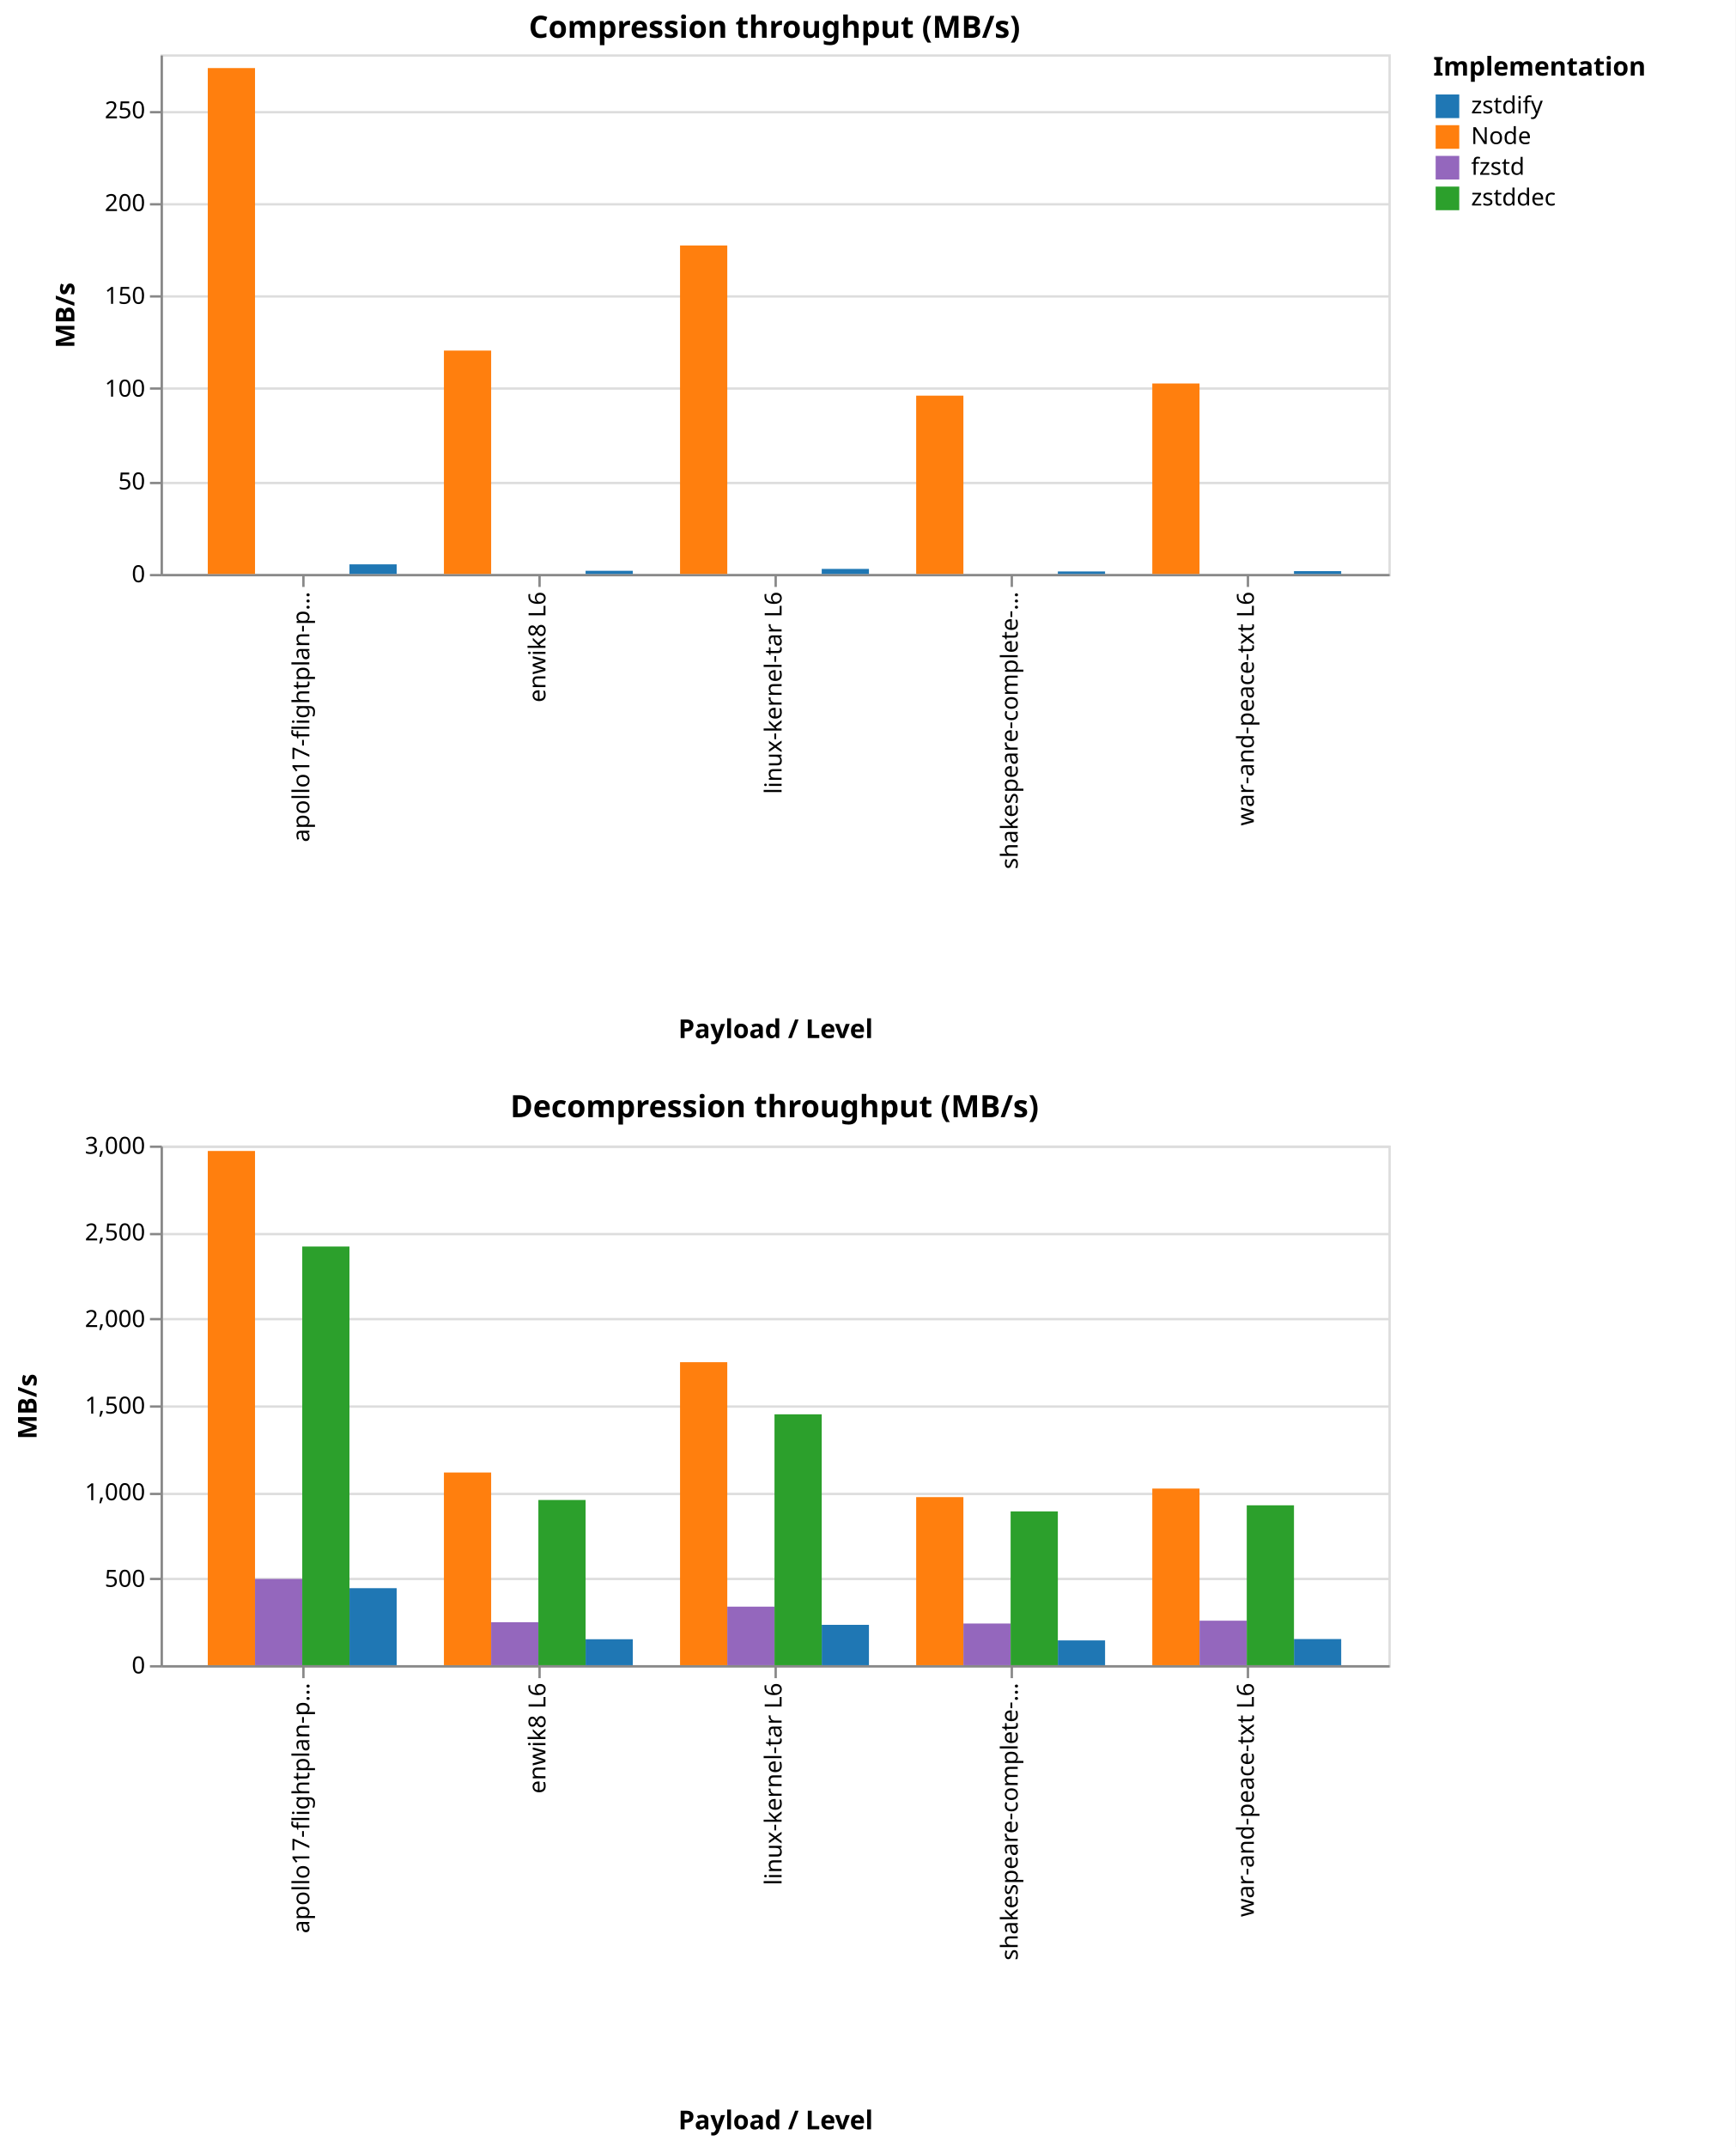
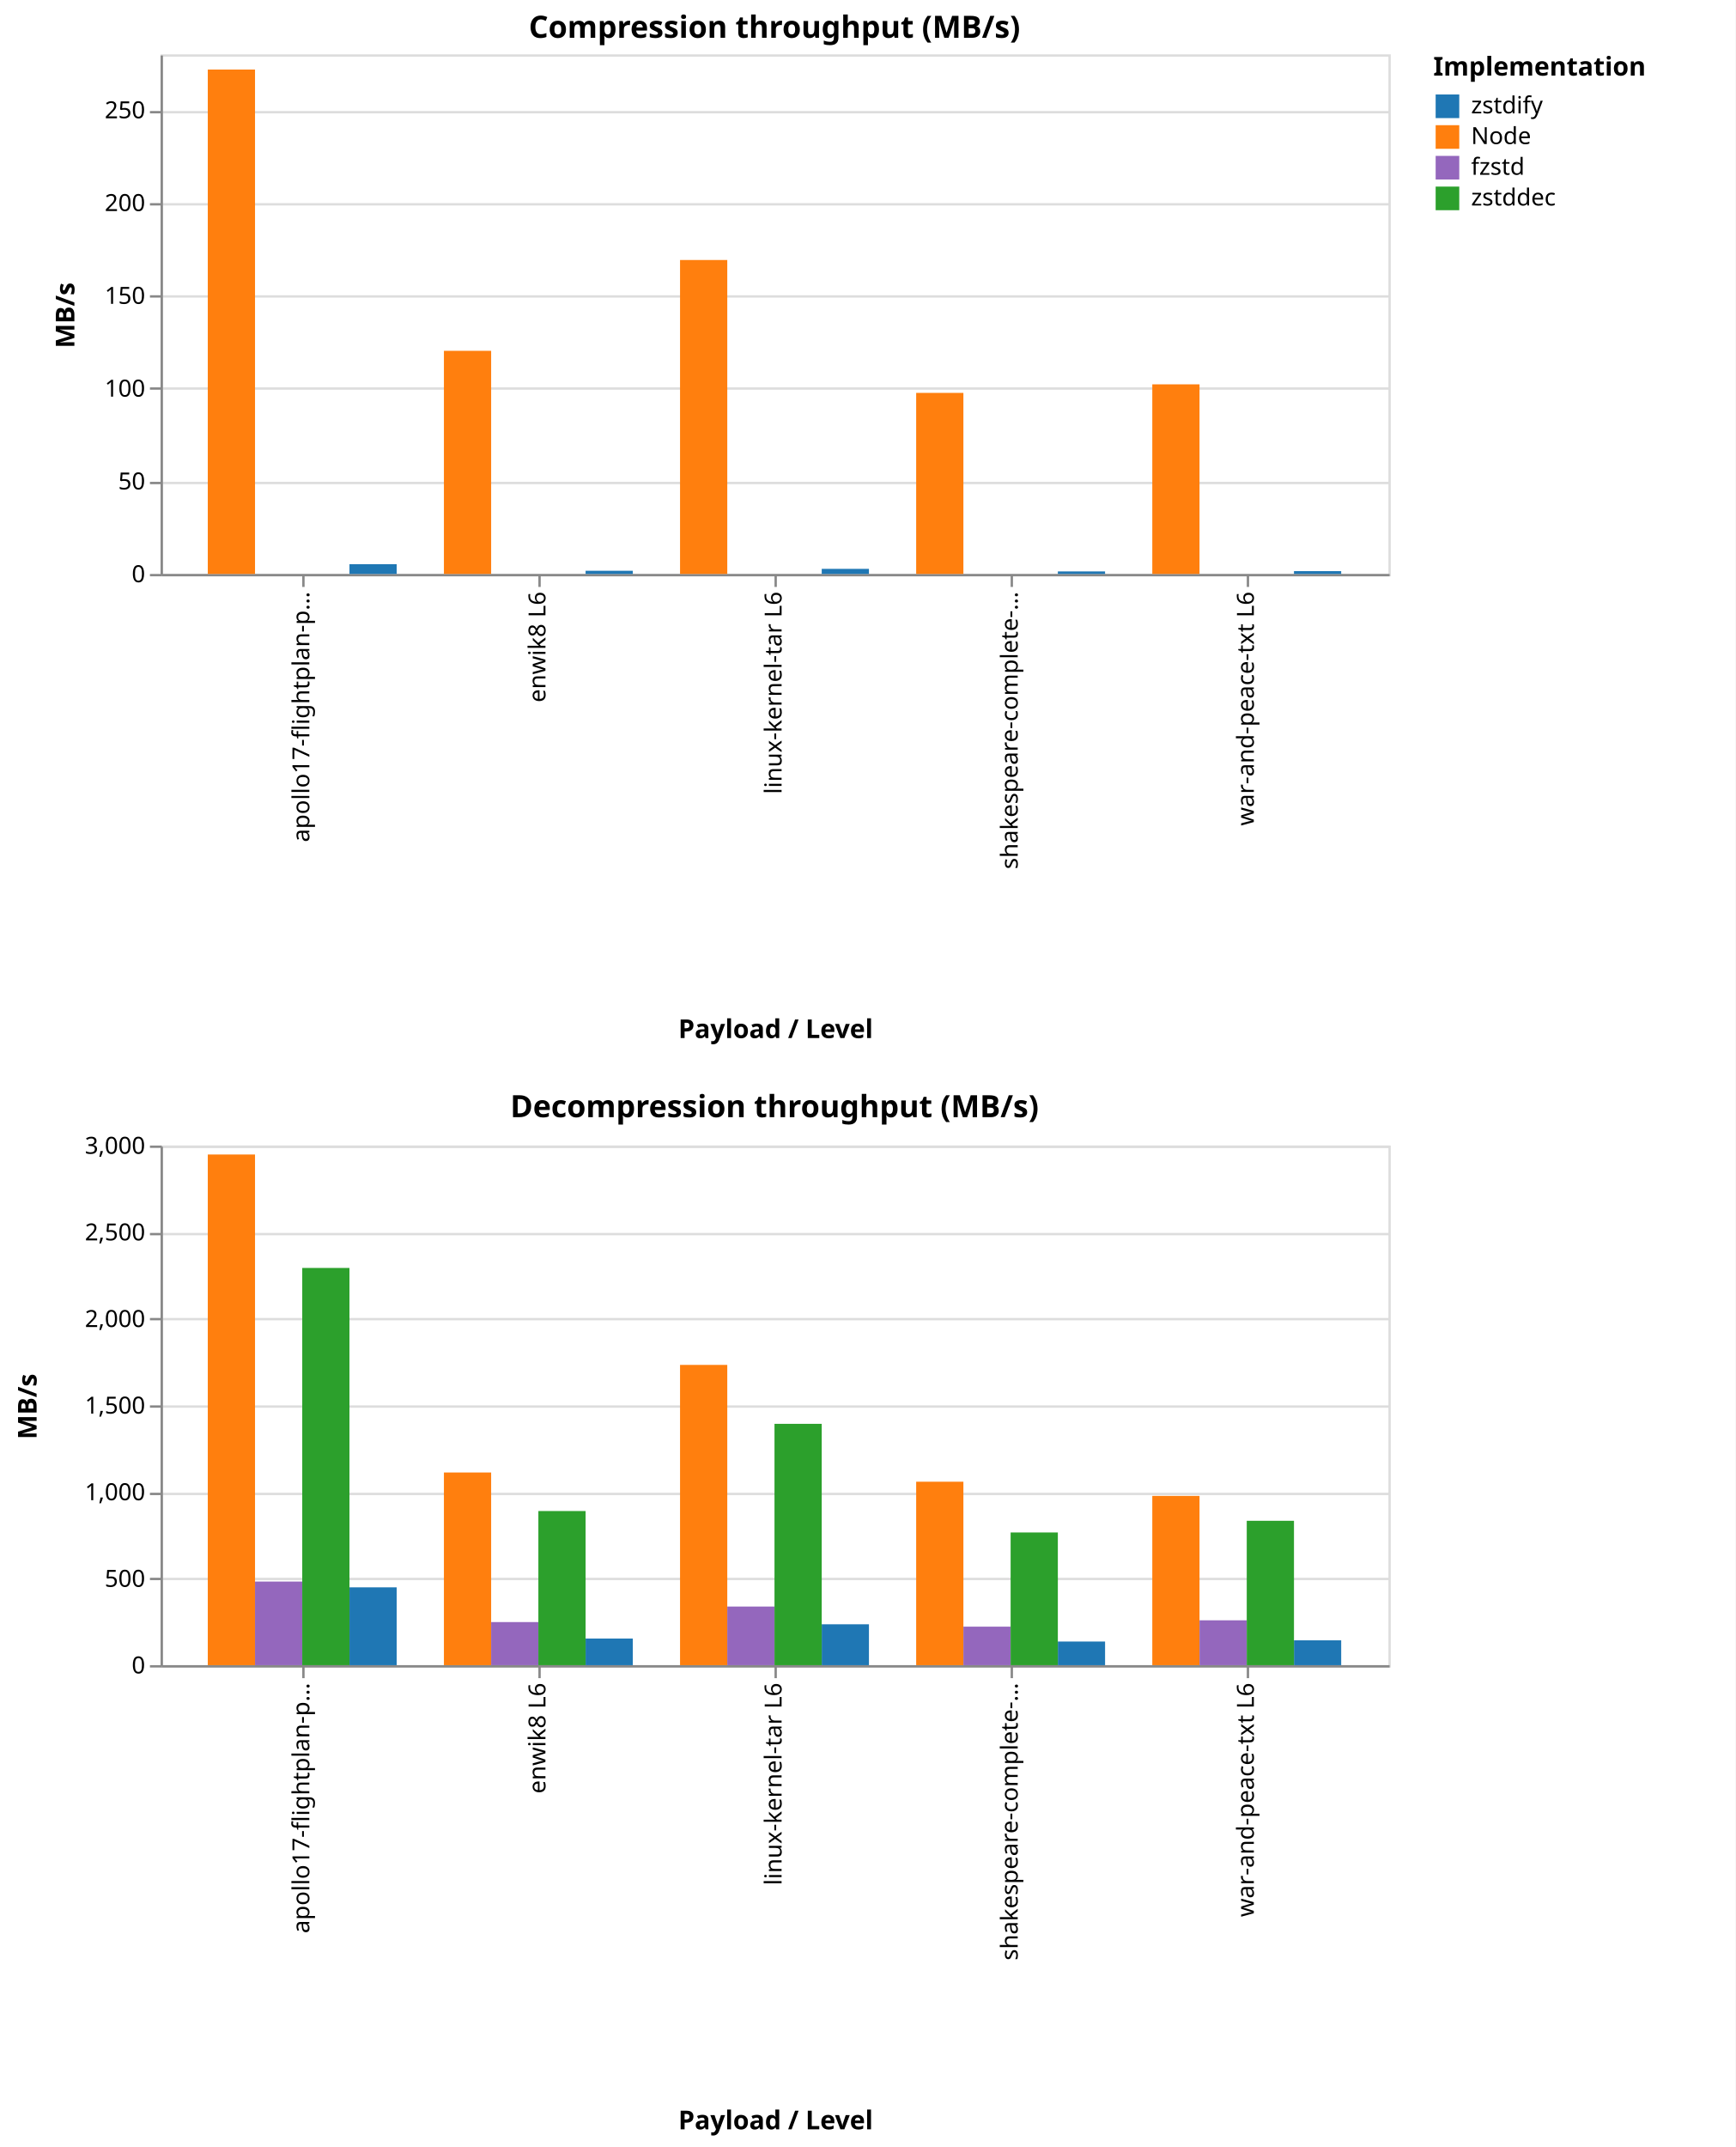
<svg xmlns="http://www.w3.org/2000/svg" version="1.1" class="marks" width="735" height="909" viewBox="0 0 735 909">
  <rect width="735" height="909" fill="white" />
  <g fill="none" stroke-miterlimit="10" transform="translate(68,23)">
    <g class="mark-group role-frame root" role="graphics-object" aria-roledescription="group mark container">
      <g transform="translate(0,0)">
        <path class="background" aria-hidden="true" d="M0,0h0v0h0Z" />
        <g>
          <g class="mark-group role-scope concat_0_group" role="graphics-object" aria-roledescription="group mark container">
            <g transform="translate(0,0)">
              <path class="background" aria-hidden="true" d="M0.5,0.5h520v220h-520Z" stroke="#ddd" />
              <g>
                <g class="mark-group role-axis" aria-hidden="true">
                  <g transform="translate(0.5,0.5)">
                    <path class="background" aria-hidden="true" d="M0,0h0v0h0Z" pointer-events="none" />
                    <g>
                      <g class="mark-rule role-axis-grid" pointer-events="none">
                        <line transform="translate(0,220)" x2="520" y2="0" stroke="#ddd" stroke-width="1" opacity="1" />
                        <line transform="translate(0,181)" x2="520" y2="0" stroke="#ddd" stroke-width="1" opacity="1" />
                        <line transform="translate(0,141)" x2="520" y2="0" stroke="#ddd" stroke-width="1" opacity="1" />
                        <line transform="translate(0,102)" x2="520" y2="0" stroke="#ddd" stroke-width="1" opacity="1" />
                        <line transform="translate(0,63)" x2="520" y2="0" stroke="#ddd" stroke-width="1" opacity="1" />
                        <line transform="translate(0,24)" x2="520" y2="0" stroke="#ddd" stroke-width="1" opacity="1" />
                      </g>
                    </g>
                    <path class="foreground" aria-hidden="true" d="" pointer-events="none" display="none" />
                  </g>
                </g>
                <g class="mark-group role-axis" role="graphics-symbol" aria-roledescription="axis" aria-label="X-axis titled 'Payload / Level' for a discrete scale with 5 values: apollo17-flightplan-pdf L6, enwik8 L6, linux-kernel-tar L6, shakespeare-complete-txt L6, war-and-peace-txt L6">
                  <g transform="translate(0.5,220.5)">
                    <path class="background" aria-hidden="true" d="M0,0h0v0h0Z" pointer-events="none" />
                    <g>
                      <g class="mark-rule role-axis-tick" pointer-events="none">
                        <line transform="translate(60,0)" x2="0" y2="5" stroke="#888" stroke-width="1" opacity="1" />
                        <line transform="translate(160,0)" x2="0" y2="5" stroke="#888" stroke-width="1" opacity="1" />
                        <line transform="translate(260,0)" x2="0" y2="5" stroke="#888" stroke-width="1" opacity="1" />
                        <line transform="translate(360,0)" x2="0" y2="5" stroke="#888" stroke-width="1" opacity="1" />
                        <line transform="translate(460,0)" x2="0" y2="5" stroke="#888" stroke-width="1" opacity="1" />
                      </g>
                      <g class="mark-text role-axis-label" pointer-events="none">
                        <text text-anchor="end" transform="translate(59.5,7) rotate(270) translate(0,3)" font-family="sans-serif" font-size="10px" fill="#000" opacity="1">apollo17-flightplan-p…</text>
                        <text text-anchor="end" transform="translate(159.5,7) rotate(270) translate(0,3)" font-family="sans-serif" font-size="10px" fill="#000" opacity="1">enwik8 L6</text>
                        <text text-anchor="end" transform="translate(259.5,7) rotate(270) translate(0,3)" font-family="sans-serif" font-size="10px" fill="#000" opacity="1">linux-kernel-tar L6</text>
                        <text text-anchor="end" transform="translate(359.5,7) rotate(270) translate(0,3)" font-family="sans-serif" font-size="10px" fill="#000" opacity="1">shakespeare-complete-…</text>
                        <text text-anchor="end" transform="translate(459.5,7) rotate(270) translate(0,3)" font-family="sans-serif" font-size="10px" fill="#000" opacity="1">war-and-peace-txt L6</text>
                      </g>
                      <g class="mark-rule role-axis-domain" pointer-events="none">
                        <line transform="translate(0,0)" x2="520" y2="0" stroke="#888" stroke-width="1" opacity="1" />
                      </g>
                      <g class="mark-text role-axis-title" pointer-events="none">
                        <text text-anchor="middle" transform="translate(260,196)" font-family="sans-serif" font-size="11px" font-weight="bold" fill="#000" opacity="1">Payload / Level</text>
                      </g>
                    </g>
                    <path class="foreground" aria-hidden="true" d="" pointer-events="none" display="none" />
                  </g>
                </g>
                <g class="mark-group role-axis" role="graphics-symbol" aria-roledescription="axis" aria-label="Y-axis titled 'MB/s' for a linear scale with values from 0 to 280">
                  <g transform="translate(0.5,0.5)">
                    <path class="background" aria-hidden="true" d="M0,0h0v0h0Z" pointer-events="none" />
                    <g>
                      <g class="mark-rule role-axis-tick" pointer-events="none">
                        <line transform="translate(0,220)" x2="-5" y2="0" stroke="#888" stroke-width="1" opacity="1" />
                        <line transform="translate(0,181)" x2="-5" y2="0" stroke="#888" stroke-width="1" opacity="1" />
                        <line transform="translate(0,141)" x2="-5" y2="0" stroke="#888" stroke-width="1" opacity="1" />
                        <line transform="translate(0,102)" x2="-5" y2="0" stroke="#888" stroke-width="1" opacity="1" />
                        <line transform="translate(0,63)" x2="-5" y2="0" stroke="#888" stroke-width="1" opacity="1" />
                        <line transform="translate(0,24)" x2="-5" y2="0" stroke="#888" stroke-width="1" opacity="1" />
                      </g>
                      <g class="mark-text role-axis-label" pointer-events="none">
                        <text text-anchor="end" transform="translate(-7,223)" font-family="sans-serif" font-size="10px" fill="#000" opacity="1">0</text>
                        <text text-anchor="end" transform="translate(-7,183.7143)" font-family="sans-serif" font-size="10px" fill="#000" opacity="1">50</text>
                        <text text-anchor="end" transform="translate(-7,144.4286)" font-family="sans-serif" font-size="10px" fill="#000" opacity="1">100</text>
                        <text text-anchor="end" transform="translate(-7,105.1429)" font-family="sans-serif" font-size="10px" fill="#000" opacity="1">150</text>
                        <text text-anchor="end" transform="translate(-7,65.85714)" font-family="sans-serif" font-size="10px" fill="#000" opacity="1">200</text>
                        <text text-anchor="end" transform="translate(-7,26.57143)" font-family="sans-serif" font-size="10px" fill="#000" opacity="1">250</text>
                      </g>
                      <g class="mark-rule role-axis-domain" pointer-events="none">
                        <line transform="translate(0,220)" x2="0" y2="-220" stroke="#888" stroke-width="1" opacity="1" />
                      </g>
                      <g class="mark-text role-axis-title" pointer-events="none">
                        <text text-anchor="middle" transform="translate(-35,110) rotate(-90) translate(0,-2)" font-family="sans-serif" font-size="11px" font-weight="bold" fill="#000" opacity="1">MB/s</text>
                      </g>
                    </g>
                    <path class="foreground" aria-hidden="true" d="" pointer-events="none" display="none" />
                  </g>
                </g>
                <g class="mark-rect role-mark concat_0_marks" role="graphics-object" aria-roledescription="rect mark container">
-                   <path aria-label="Payload / Level: war-and-peace-txt L6; MB/s: 1.51893153174; impl: zstdify" role="graphics-symbol" aria-roledescription="bar" d="M480,218.807h20v1.193h-20Z" fill="#1f77b4" />
-                   <path aria-label="Payload / Level: war-and-peace-txt L6; MB/s: 102.632648912; impl: Node" role="graphics-symbol" aria-roledescription="bar" d="M420,139.36h20v80.64h-20Z" fill="#ff7f0e" />
-                   <path aria-label="Payload / Level: shakespeare-complete-txt L6; MB/s: 1.3497416117; impl: zstdify" role="graphics-symbol" aria-roledescription="bar" d="M380,218.939h20v1.061h-20Z" fill="#1f77b4" />
-                   <path aria-label="Payload / Level: shakespeare-complete-txt L6; MB/s: 96.0788083677; impl: Node" role="graphics-symbol" aria-roledescription="bar" d="M320,144.51h20v75.49h-20Z" fill="#ff7f0e" />
-                   <path aria-label="Payload / Level: enwik8 L6; MB/s: 1.70250410095; impl: zstdify" role="graphics-symbol" aria-roledescription="bar" d="M180,218.662h20v1.338h-20Z" fill="#1f77b4" />
-                   <path aria-label="Payload / Level: enwik8 L6; MB/s: 120.361690222; impl: Node" role="graphics-symbol" aria-roledescription="bar" d="M120,125.43h20v94.57h-20Z" fill="#ff7f0e" />
-                   <path aria-label="Payload / Level: linux-kernel-tar L6; MB/s: 2.71647664511; impl: zstdify" role="graphics-symbol" aria-roledescription="bar" d="M280,217.866h20v2.134h-20Z" fill="#1f77b4" />
-                   <path aria-label="Payload / Level: linux-kernel-tar L6; MB/s: 177.005981474; impl: Node" role="graphics-symbol" aria-roledescription="bar" d="M220,80.924h20v139.076h-20Z" fill="#ff7f0e" />
-                   <path aria-label="Payload / Level: apollo17-flightplan-pdf L6; MB/s: 5.17904828551; impl: zstdify" role="graphics-symbol" aria-roledescription="bar" d="M80,215.931h20v4.069h-20Z" fill="#1f77b4" />
-                   <path aria-label="Payload / Level: apollo17-flightplan-pdf L6; MB/s: 272.594817436; impl: Node" role="graphics-symbol" aria-roledescription="bar" d="M20,5.818h20v214.182h-20Z" fill="#ff7f0e" />
+                   <path aria-label="Payload / Level: war-and-peace-txt L6; MB/s: 1.52108907363; impl: zstdify" role="graphics-symbol" aria-roledescription="bar" d="M480,218.805h20v1.195h-20Z" fill="#1f77b4" />
+                   <path aria-label="Payload / Level: war-and-peace-txt L6; MB/s: 102.170845981; impl: Node" role="graphics-symbol" aria-roledescription="bar" d="M420,139.723h20v80.277h-20Z" fill="#ff7f0e" />
+                   <path aria-label="Payload / Level: shakespeare-complete-txt L6; MB/s: 1.36531256418; impl: zstdify" role="graphics-symbol" aria-roledescription="bar" d="M380,218.927h20v1.073h-20Z" fill="#1f77b4" />
+                   <path aria-label="Payload / Level: shakespeare-complete-txt L6; MB/s: 97.5653128396; impl: Node" role="graphics-symbol" aria-roledescription="bar" d="M320,143.342h20v76.658h-20Z" fill="#ff7f0e" />
+                   <path aria-label="Payload / Level: enwik8 L6; MB/s: 1.71315163152; impl: zstdify" role="graphics-symbol" aria-roledescription="bar" d="M180,218.654h20v1.346h-20Z" fill="#1f77b4" />
+                   <path aria-label="Payload / Level: enwik8 L6; MB/s: 120.234608477; impl: Node" role="graphics-symbol" aria-roledescription="bar" d="M120,125.53h20v94.47h-20Z" fill="#ff7f0e" />
+                   <path aria-label="Payload / Level: linux-kernel-tar L6; MB/s: 2.74297044991; impl: zstdify" role="graphics-symbol" aria-roledescription="bar" d="M280,217.845h20v2.155h-20Z" fill="#1f77b4" />
+                   <path aria-label="Payload / Level: linux-kernel-tar L6; MB/s: 169.168926929; impl: Node" role="graphics-symbol" aria-roledescription="bar" d="M220,87.082h20v132.918h-20Z" fill="#ff7f0e" />
+                   <path aria-label="Payload / Level: apollo17-flightplan-pdf L6; MB/s: 5.26983407149; impl: zstdify" role="graphics-symbol" aria-roledescription="bar" d="M80,215.859h20v4.141h-20Z" fill="#1f77b4" />
+                   <path aria-label="Payload / Level: apollo17-flightplan-pdf L6; MB/s: 271.794480323; impl: Node" role="graphics-symbol" aria-roledescription="bar" d="M20,6.447h20v213.553h-20Z" fill="#ff7f0e" />
                </g>
                <g class="mark-group role-title">
                  <g transform="translate(260,-17)">
                    <path class="background" aria-hidden="true" d="M0,0h0v0h0Z" pointer-events="none" />
                    <g>
                      <g class="mark-text role-title-text" role="graphics-symbol" aria-roledescription="title" aria-label="Title text 'Compression throughput (MB/s)'" pointer-events="none">
                        <text text-anchor="middle" transform="translate(0,10)" font-family="sans-serif" font-size="13px" font-weight="bold" fill="#000" opacity="1">Compression throughput (MB/s)</text>
                      </g>
                    </g>
                    <path class="foreground" aria-hidden="true" d="" pointer-events="none" display="none" />
                  </g>
                </g>
              </g>
              <path class="foreground" aria-hidden="true" d="" display="none" />
            </g>
          </g>
          <g class="mark-group role-scope concat_1_group" role="graphics-object" aria-roledescription="group mark container">
            <g transform="translate(0,462)">
              <path class="background" aria-hidden="true" d="M0.5,0.5h520v220h-520Z" stroke="#ddd" />
              <g>
                <g class="mark-group role-axis" aria-hidden="true">
                  <g transform="translate(0.5,0.5)">
                    <path class="background" aria-hidden="true" d="M0,0h0v0h0Z" pointer-events="none" />
                    <g>
                      <g class="mark-rule role-axis-grid" pointer-events="none">
                        <line transform="translate(0,220)" x2="520" y2="0" stroke="#ddd" stroke-width="1" opacity="1" />
                        <line transform="translate(0,183)" x2="520" y2="0" stroke="#ddd" stroke-width="1" opacity="1" />
                        <line transform="translate(0,147)" x2="520" y2="0" stroke="#ddd" stroke-width="1" opacity="1" />
                        <line transform="translate(0,110)" x2="520" y2="0" stroke="#ddd" stroke-width="1" opacity="1" />
                        <line transform="translate(0,73)" x2="520" y2="0" stroke="#ddd" stroke-width="1" opacity="1" />
                        <line transform="translate(0,37)" x2="520" y2="0" stroke="#ddd" stroke-width="1" opacity="1" />
                        <line transform="translate(0,0)" x2="520" y2="0" stroke="#ddd" stroke-width="1" opacity="1" />
                      </g>
                    </g>
                    <path class="foreground" aria-hidden="true" d="" pointer-events="none" display="none" />
                  </g>
                </g>
                <g class="mark-group role-axis" role="graphics-symbol" aria-roledescription="axis" aria-label="X-axis titled 'Payload / Level' for a discrete scale with 5 values: apollo17-flightplan-pdf L6, enwik8 L6, linux-kernel-tar L6, shakespeare-complete-txt L6, war-and-peace-txt L6">
                  <g transform="translate(0.5,220.5)">
                    <path class="background" aria-hidden="true" d="M0,0h0v0h0Z" pointer-events="none" />
                    <g>
                      <g class="mark-rule role-axis-tick" pointer-events="none">
                        <line transform="translate(60,0)" x2="0" y2="5" stroke="#888" stroke-width="1" opacity="1" />
                        <line transform="translate(160,0)" x2="0" y2="5" stroke="#888" stroke-width="1" opacity="1" />
                        <line transform="translate(260,0)" x2="0" y2="5" stroke="#888" stroke-width="1" opacity="1" />
                        <line transform="translate(360,0)" x2="0" y2="5" stroke="#888" stroke-width="1" opacity="1" />
                        <line transform="translate(460,0)" x2="0" y2="5" stroke="#888" stroke-width="1" opacity="1" />
                      </g>
                      <g class="mark-text role-axis-label" pointer-events="none">
                        <text text-anchor="end" transform="translate(59.5,7) rotate(270) translate(0,3)" font-family="sans-serif" font-size="10px" fill="#000" opacity="1">apollo17-flightplan-p…</text>
                        <text text-anchor="end" transform="translate(159.5,7) rotate(270) translate(0,3)" font-family="sans-serif" font-size="10px" fill="#000" opacity="1">enwik8 L6</text>
                        <text text-anchor="end" transform="translate(259.5,7) rotate(270) translate(0,3)" font-family="sans-serif" font-size="10px" fill="#000" opacity="1">linux-kernel-tar L6</text>
                        <text text-anchor="end" transform="translate(359.5,7) rotate(270) translate(0,3)" font-family="sans-serif" font-size="10px" fill="#000" opacity="1">shakespeare-complete-…</text>
                        <text text-anchor="end" transform="translate(459.5,7) rotate(270) translate(0,3)" font-family="sans-serif" font-size="10px" fill="#000" opacity="1">war-and-peace-txt L6</text>
                      </g>
                      <g class="mark-rule role-axis-domain" pointer-events="none">
                        <line transform="translate(0,0)" x2="520" y2="0" stroke="#888" stroke-width="1" opacity="1" />
                      </g>
                      <g class="mark-text role-axis-title" pointer-events="none">
                        <text text-anchor="middle" transform="translate(260,196)" font-family="sans-serif" font-size="11px" font-weight="bold" fill="#000" opacity="1">Payload / Level</text>
                      </g>
                    </g>
                    <path class="foreground" aria-hidden="true" d="" pointer-events="none" display="none" />
                  </g>
                </g>
                <g class="mark-group role-axis" role="graphics-symbol" aria-roledescription="axis" aria-label="Y-axis titled 'MB/s' for a linear scale with values from 0 to 3,000">
                  <g transform="translate(0.5,0.5)">
                    <path class="background" aria-hidden="true" d="M0,0h0v0h0Z" pointer-events="none" />
                    <g>
                      <g class="mark-rule role-axis-tick" pointer-events="none">
                        <line transform="translate(0,220)" x2="-5" y2="0" stroke="#888" stroke-width="1" opacity="1" />
                        <line transform="translate(0,183)" x2="-5" y2="0" stroke="#888" stroke-width="1" opacity="1" />
                        <line transform="translate(0,147)" x2="-5" y2="0" stroke="#888" stroke-width="1" opacity="1" />
                        <line transform="translate(0,110)" x2="-5" y2="0" stroke="#888" stroke-width="1" opacity="1" />
                        <line transform="translate(0,73)" x2="-5" y2="0" stroke="#888" stroke-width="1" opacity="1" />
                        <line transform="translate(0,37)" x2="-5" y2="0" stroke="#888" stroke-width="1" opacity="1" />
                        <line transform="translate(0,0)" x2="-5" y2="0" stroke="#888" stroke-width="1" opacity="1" />
                      </g>
                      <g class="mark-text role-axis-label" pointer-events="none">
                        <text text-anchor="end" transform="translate(-7,223)" font-family="sans-serif" font-size="10px" fill="#000" opacity="1">0</text>
                        <text text-anchor="end" transform="translate(-7,186.3333)" font-family="sans-serif" font-size="10px" fill="#000" opacity="1">500</text>
                        <text text-anchor="end" transform="translate(-7,149.6667)" font-family="sans-serif" font-size="10px" fill="#000" opacity="1">1,000</text>
                        <text text-anchor="end" transform="translate(-7,113)" font-family="sans-serif" font-size="10px" fill="#000" opacity="1">1,500</text>
                        <text text-anchor="end" transform="translate(-7,76.33333)" font-family="sans-serif" font-size="10px" fill="#000" opacity="1">2,000</text>
                        <text text-anchor="end" transform="translate(-7,39.66667)" font-family="sans-serif" font-size="10px" fill="#000" opacity="1">2,500</text>
                        <text text-anchor="end" transform="translate(-7,3)" font-family="sans-serif" font-size="10px" fill="#000" opacity="1">3,000</text>
                      </g>
                      <g class="mark-rule role-axis-domain" pointer-events="none">
                        <line transform="translate(0,220)" x2="0" y2="-220" stroke="#888" stroke-width="1" opacity="1" />
                      </g>
                      <g class="mark-text role-axis-title" pointer-events="none">
                        <text text-anchor="middle" transform="translate(-51,110) rotate(-90) translate(0,-2)" font-family="sans-serif" font-size="11px" font-weight="bold" fill="#000" opacity="1">MB/s</text>
                      </g>
                    </g>
                    <path class="foreground" aria-hidden="true" d="" pointer-events="none" display="none" />
                  </g>
                </g>
                <g class="mark-rect role-mark concat_1_marks" role="graphics-object" aria-roledescription="rect mark container">
-                   <path aria-label="Payload / Level: war-and-peace-txt L6; MB/s: 150.753089682; impl: zstdify" role="graphics-symbol" aria-roledescription="bar" d="M480,208.945h20v11.055h-20Z" fill="#1f77b4" />
-                   <path aria-label="Payload / Level: war-and-peace-txt L6; MB/s: 1019.58256515; impl: Node" role="graphics-symbol" aria-roledescription="bar" d="M420,145.231h20v74.769h-20Z" fill="#ff7f0e" />
-                   <path aria-label="Payload / Level: war-and-peace-txt L6; MB/s: 256.778056959; impl: fzstd" role="graphics-symbol" aria-roledescription="bar" d="M440,201.17h20v18.83h-20Z" fill="#9467bd" />
-                   <path aria-label="Payload / Level: war-and-peace-txt L6; MB/s: 922.89156494; impl: zstddec" role="graphics-symbol" aria-roledescription="bar" d="M460,152.321h20v67.679h-20Z" fill="#2ca02c" />
-                   <path aria-label="Payload / Level: shakespeare-complete-txt L6; MB/s: 142.932768929; impl: zstdify" role="graphics-symbol" aria-roledescription="bar" d="M380,209.518h20v10.482h-20Z" fill="#1f77b4" />
-                   <path aria-label="Payload / Level: shakespeare-complete-txt L6; MB/s: 970.29133735; impl: Node" role="graphics-symbol" aria-roledescription="bar" d="M320,148.845h20v71.155h-20Z" fill="#ff7f0e" />
-                   <path aria-label="Payload / Level: shakespeare-complete-txt L6; MB/s: 240.497326732; impl: fzstd" role="graphics-symbol" aria-roledescription="bar" d="M340,202.364h20v17.636h-20Z" fill="#9467bd" />
-                   <path aria-label="Payload / Level: shakespeare-complete-txt L6; MB/s: 887.624707296; impl: zstddec" role="graphics-symbol" aria-roledescription="bar" d="M360,154.908h20v65.092h-20Z" fill="#2ca02c" />
-                   <path aria-label="Payload / Level: enwik8 L6; MB/s: 149.68965025; impl: zstdify" role="graphics-symbol" aria-roledescription="bar" d="M180,209.023h20v10.977h-20Z" fill="#1f77b4" />
-                   <path aria-label="Payload / Level: enwik8 L6; MB/s: 1112.27722919; impl: Node" role="graphics-symbol" aria-roledescription="bar" d="M120,138.433h20v81.567h-20Z" fill="#ff7f0e" />
-                   <path aria-label="Payload / Level: enwik8 L6; MB/s: 247.973346158; impl: fzstd" role="graphics-symbol" aria-roledescription="bar" d="M140,201.815h20v18.185h-20Z" fill="#9467bd" />
-                   <path aria-label="Payload / Level: enwik8 L6; MB/s: 953.64797342; impl: zstddec" role="graphics-symbol" aria-roledescription="bar" d="M160,150.066h20v69.934h-20Z" fill="#2ca02c" />
-                   <path aria-label="Payload / Level: linux-kernel-tar L6; MB/s: 232.840085651; impl: zstdify" role="graphics-symbol" aria-roledescription="bar" d="M280,202.925h20v17.075h-20Z" fill="#1f77b4" />
-                   <path aria-label="Payload / Level: linux-kernel-tar L6; MB/s: 1749.26806321; impl: Node" role="graphics-symbol" aria-roledescription="bar" d="M220,91.72h20v128.28h-20Z" fill="#ff7f0e" />
-                   <path aria-label="Payload / Level: linux-kernel-tar L6; MB/s: 337.84616049; impl: fzstd" role="graphics-symbol" aria-roledescription="bar" d="M240,195.225h20v24.775h-20Z" fill="#9467bd" />
-                   <path aria-label="Payload / Level: linux-kernel-tar L6; MB/s: 1448.22737937; impl: zstddec" role="graphics-symbol" aria-roledescription="bar" d="M260,113.797h20v106.203h-20Z" fill="#2ca02c" />
-                   <path aria-label="Payload / Level: apollo17-flightplan-pdf L6; MB/s: 444.494167089; impl: zstdify" role="graphics-symbol" aria-roledescription="bar" d="M80,187.404h20v32.596h-20Z" fill="#1f77b4" />
-                   <path aria-label="Payload / Level: apollo17-flightplan-pdf L6; MB/s: 2968.6501884; impl: Node" role="graphics-symbol" aria-roledescription="bar" d="M20,2.299h20v217.701h-20Z" fill="#ff7f0e" />
-                   <path aria-label="Payload / Level: apollo17-flightplan-pdf L6; MB/s: 497.705376348; impl: fzstd" role="graphics-symbol" aria-roledescription="bar" d="M40,183.502h20v36.498h-20Z" fill="#9467bd" />
-                   <path aria-label="Payload / Level: apollo17-flightplan-pdf L6; MB/s: 2417.05483009; impl: zstddec" role="graphics-symbol" aria-roledescription="bar" d="M60,42.749h20v177.251h-20Z" fill="#2ca02c" />
+                   <path aria-label="Payload / Level: war-and-peace-txt L6; MB/s: 143.397793904; impl: zstdify" role="graphics-symbol" aria-roledescription="bar" d="M480,209.484h20v10.516h-20Z" fill="#1f77b4" />
+                   <path aria-label="Payload / Level: war-and-peace-txt L6; MB/s: 977.252669834; impl: Node" role="graphics-symbol" aria-roledescription="bar" d="M420,148.335h20v71.665h-20Z" fill="#ff7f0e" />
+                   <path aria-label="Payload / Level: war-and-peace-txt L6; MB/s: 258.951856249; impl: fzstd" role="graphics-symbol" aria-roledescription="bar" d="M440,201.01h20v18.99h-20Z" fill="#9467bd" />
+                   <path aria-label="Payload / Level: war-and-peace-txt L6; MB/s: 833.522694076; impl: zstddec" role="graphics-symbol" aria-roledescription="bar" d="M460,158.875h20v61.125h-20Z" fill="#2ca02c" />
+                   <path aria-label="Payload / Level: shakespeare-complete-txt L6; MB/s: 136.436146376; impl: zstdify" role="graphics-symbol" aria-roledescription="bar" d="M380,209.995h20v10.005h-20Z" fill="#1f77b4" />
+                   <path aria-label="Payload / Level: shakespeare-complete-txt L6; MB/s: 1059.15142407; impl: Node" role="graphics-symbol" aria-roledescription="bar" d="M320,142.329h20v77.671h-20Z" fill="#ff7f0e" />
+                   <path aria-label="Payload / Level: shakespeare-complete-txt L6; MB/s: 222.364886719; impl: fzstd" role="graphics-symbol" aria-roledescription="bar" d="M340,203.693h20v16.307h-20Z" fill="#9467bd" />
+                   <path aria-label="Payload / Level: shakespeare-complete-txt L6; MB/s: 766.064908376; impl: zstddec" role="graphics-symbol" aria-roledescription="bar" d="M360,163.822h20v56.178h-20Z" fill="#2ca02c" />
+                   <path aria-label="Payload / Level: enwik8 L6; MB/s: 153.776448714; impl: zstdify" role="graphics-symbol" aria-roledescription="bar" d="M180,208.723h20v11.277h-20Z" fill="#1f77b4" />
+                   <path aria-label="Payload / Level: enwik8 L6; MB/s: 1112.37516521; impl: Node" role="graphics-symbol" aria-roledescription="bar" d="M120,138.426h20v81.574h-20Z" fill="#ff7f0e" />
+                   <path aria-label="Payload / Level: enwik8 L6; MB/s: 248.770059414; impl: fzstd" role="graphics-symbol" aria-roledescription="bar" d="M140,201.757h20v18.243h-20Z" fill="#9467bd" />
+                   <path aria-label="Payload / Level: enwik8 L6; MB/s: 889.864637515; impl: zstddec" role="graphics-symbol" aria-roledescription="bar" d="M160,154.743h20v65.257h-20Z" fill="#2ca02c" />
+                   <path aria-label="Payload / Level: linux-kernel-tar L6; MB/s: 236.035095886; impl: zstdify" role="graphics-symbol" aria-roledescription="bar" d="M280,202.691h20v17.309h-20Z" fill="#1f77b4" />
+                   <path aria-label="Payload / Level: linux-kernel-tar L6; MB/s: 1733.54164086; impl: Node" role="graphics-symbol" aria-roledescription="bar" d="M220,92.874h20v127.126h-20Z" fill="#ff7f0e" />
+                   <path aria-label="Payload / Level: linux-kernel-tar L6; MB/s: 338.455033286; impl: fzstd" role="graphics-symbol" aria-roledescription="bar" d="M240,195.18h20v24.82h-20Z" fill="#9467bd" />
+                   <path aria-label="Payload / Level: linux-kernel-tar L6; MB/s: 1393.30279851; impl: zstddec" role="graphics-symbol" aria-roledescription="bar" d="M260,117.824h20v102.176h-20Z" fill="#2ca02c" />
+                   <path aria-label="Payload / Level: apollo17-flightplan-pdf L6; MB/s: 449.312052616; impl: zstdify" role="graphics-symbol" aria-roledescription="bar" d="M80,187.05h20v32.95h-20Z" fill="#1f77b4" />
+                   <path aria-label="Payload / Level: apollo17-flightplan-pdf L6; MB/s: 2948.19108268; impl: Node" role="graphics-symbol" aria-roledescription="bar" d="M20,3.799h20v216.201h-20Z" fill="#ff7f0e" />
+                   <path aria-label="Payload / Level: apollo17-flightplan-pdf L6; MB/s: 482.696625458; impl: fzstd" role="graphics-symbol" aria-roledescription="bar" d="M40,184.602h20v35.398h-20Z" fill="#9467bd" />
+                   <path aria-label="Payload / Level: apollo17-flightplan-pdf L6; MB/s: 2293.3004356; impl: zstddec" role="graphics-symbol" aria-roledescription="bar" d="M60,51.825h20v168.175h-20Z" fill="#2ca02c" />
                </g>
                <g class="mark-group role-title">
                  <g transform="translate(260,-22)">
                    <path class="background" aria-hidden="true" d="M0,0h0v0h0Z" pointer-events="none" />
                    <g>
                      <g class="mark-text role-title-text" role="graphics-symbol" aria-roledescription="title" aria-label="Title text 'Decompression throughput (MB/s)'" pointer-events="none">
                        <text text-anchor="middle" transform="translate(0,10)" font-family="sans-serif" font-size="13px" font-weight="bold" fill="#000" opacity="1">Decompression throughput (MB/s)</text>
                      </g>
                    </g>
                    <path class="foreground" aria-hidden="true" d="" pointer-events="none" display="none" />
                  </g>
                </g>
              </g>
              <path class="foreground" aria-hidden="true" d="" display="none" />
            </g>
          </g>
          <g class="mark-group role-legend" role="graphics-symbol" aria-roledescription="legend" aria-label="Symbol legend titled 'Implementation' for fill color with 4 values: zstdify, Node, fzstd, zstddec">
            <g transform="translate(539,0)">
              <path class="background" aria-hidden="true" d="M0,0h123v66h-123Z" pointer-events="none" />
              <g>
                <g class="mark-group role-legend-entry">
                  <g transform="translate(0,16)">
                    <path class="background" aria-hidden="true" d="M0,0h0v0h0Z" pointer-events="none" />
                    <g>
                      <g class="mark-group role-scope" role="graphics-object" aria-roledescription="group mark container">
                        <g transform="translate(0,0)">
                          <path class="background" aria-hidden="true" d="M0,0h72v11h-72Z" pointer-events="none" opacity="1" />
                          <g>
                            <g class="mark-symbol role-legend-symbol" pointer-events="none">
                              <path transform="translate(6,6)" d="M-5,-5h10v10h-10Z" fill="#1f77b4" stroke-width="1.5" opacity="1" />
                            </g>
                            <g class="mark-text role-legend-label" pointer-events="none">
                              <text text-anchor="start" transform="translate(16,9)" font-family="sans-serif" font-size="10px" fill="#000" opacity="1">zstdify</text>
                            </g>
                          </g>
                          <path class="foreground" aria-hidden="true" d="" pointer-events="none" display="none" />
                        </g>
                        <g transform="translate(0,13)">
                          <path class="background" aria-hidden="true" d="M0,0h72v11h-72Z" pointer-events="none" opacity="1" />
                          <g>
                            <g class="mark-symbol role-legend-symbol" pointer-events="none">
                              <path transform="translate(6,6)" d="M-5,-5h10v10h-10Z" fill="#ff7f0e" stroke-width="1.5" opacity="1" />
                            </g>
                            <g class="mark-text role-legend-label" pointer-events="none">
                              <text text-anchor="start" transform="translate(16,9)" font-family="sans-serif" font-size="10px" fill="#000" opacity="1">Node</text>
                            </g>
                          </g>
                          <path class="foreground" aria-hidden="true" d="" pointer-events="none" display="none" />
                        </g>
                        <g transform="translate(0,26)">
                          <path class="background" aria-hidden="true" d="M0,0h72v11h-72Z" pointer-events="none" opacity="1" />
                          <g>
                            <g class="mark-symbol role-legend-symbol" pointer-events="none">
                              <path transform="translate(6,6)" d="M-5,-5h10v10h-10Z" fill="#9467bd" stroke-width="1.5" opacity="1" />
                            </g>
                            <g class="mark-text role-legend-label" pointer-events="none">
                              <text text-anchor="start" transform="translate(16,9)" font-family="sans-serif" font-size="10px" fill="#000" opacity="1">fzstd</text>
                            </g>
                          </g>
                          <path class="foreground" aria-hidden="true" d="" pointer-events="none" display="none" />
                        </g>
                        <g transform="translate(0,39)">
                          <path class="background" aria-hidden="true" d="M0,0h72v11h-72Z" pointer-events="none" opacity="1" />
                          <g>
                            <g class="mark-symbol role-legend-symbol" pointer-events="none">
                              <path transform="translate(6,6)" d="M-5,-5h10v10h-10Z" fill="#2ca02c" stroke-width="1.5" opacity="1" />
                            </g>
                            <g class="mark-text role-legend-label" pointer-events="none">
                              <text text-anchor="start" transform="translate(16,9)" font-family="sans-serif" font-size="10px" fill="#000" opacity="1">zstddec</text>
                            </g>
                          </g>
                          <path class="foreground" aria-hidden="true" d="" pointer-events="none" display="none" />
                        </g>
                      </g>
                    </g>
                    <path class="foreground" aria-hidden="true" d="" pointer-events="none" display="none" />
                  </g>
                </g>
                <g class="mark-text role-legend-title" pointer-events="none">
                  <text text-anchor="start" transform="translate(0,9)" font-family="sans-serif" font-size="11px" font-weight="bold" fill="#000" opacity="1">Implementation</text>
                </g>
              </g>
              <path class="foreground" aria-hidden="true" d="" pointer-events="none" display="none" />
            </g>
          </g>
        </g>
        <path class="foreground" aria-hidden="true" d="" display="none" />
      </g>
    </g>
  </g>
</svg>
